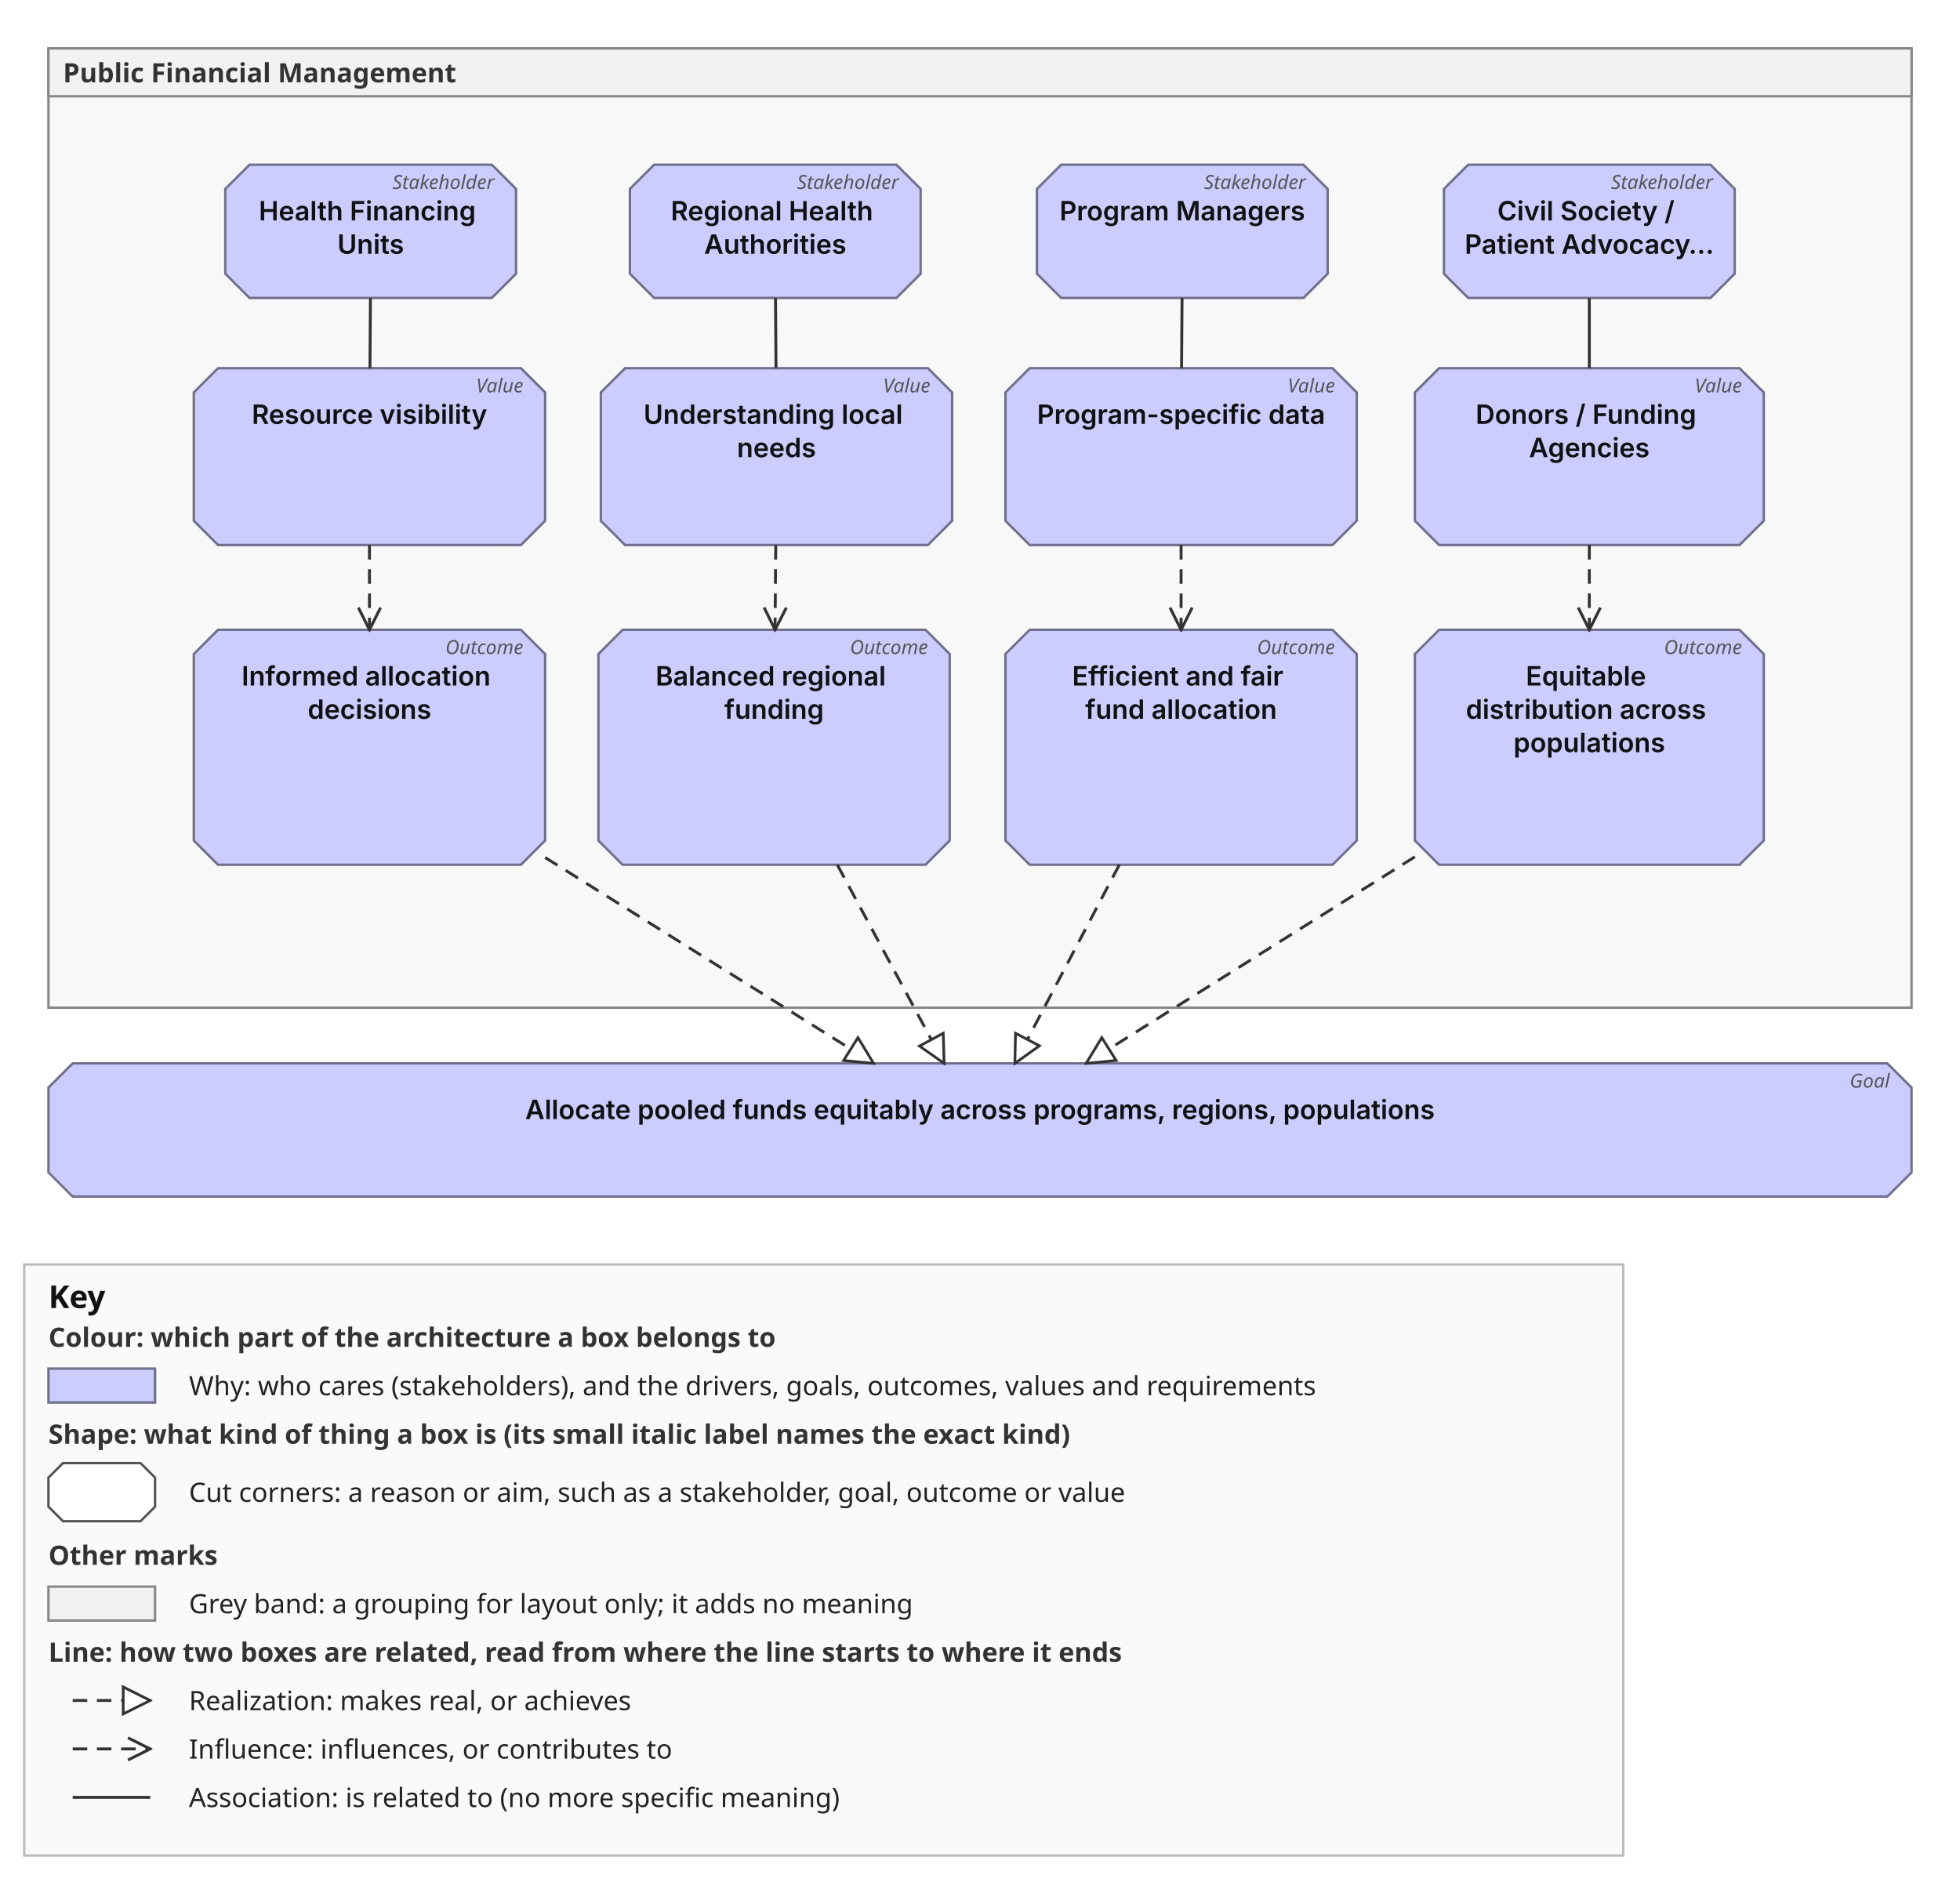
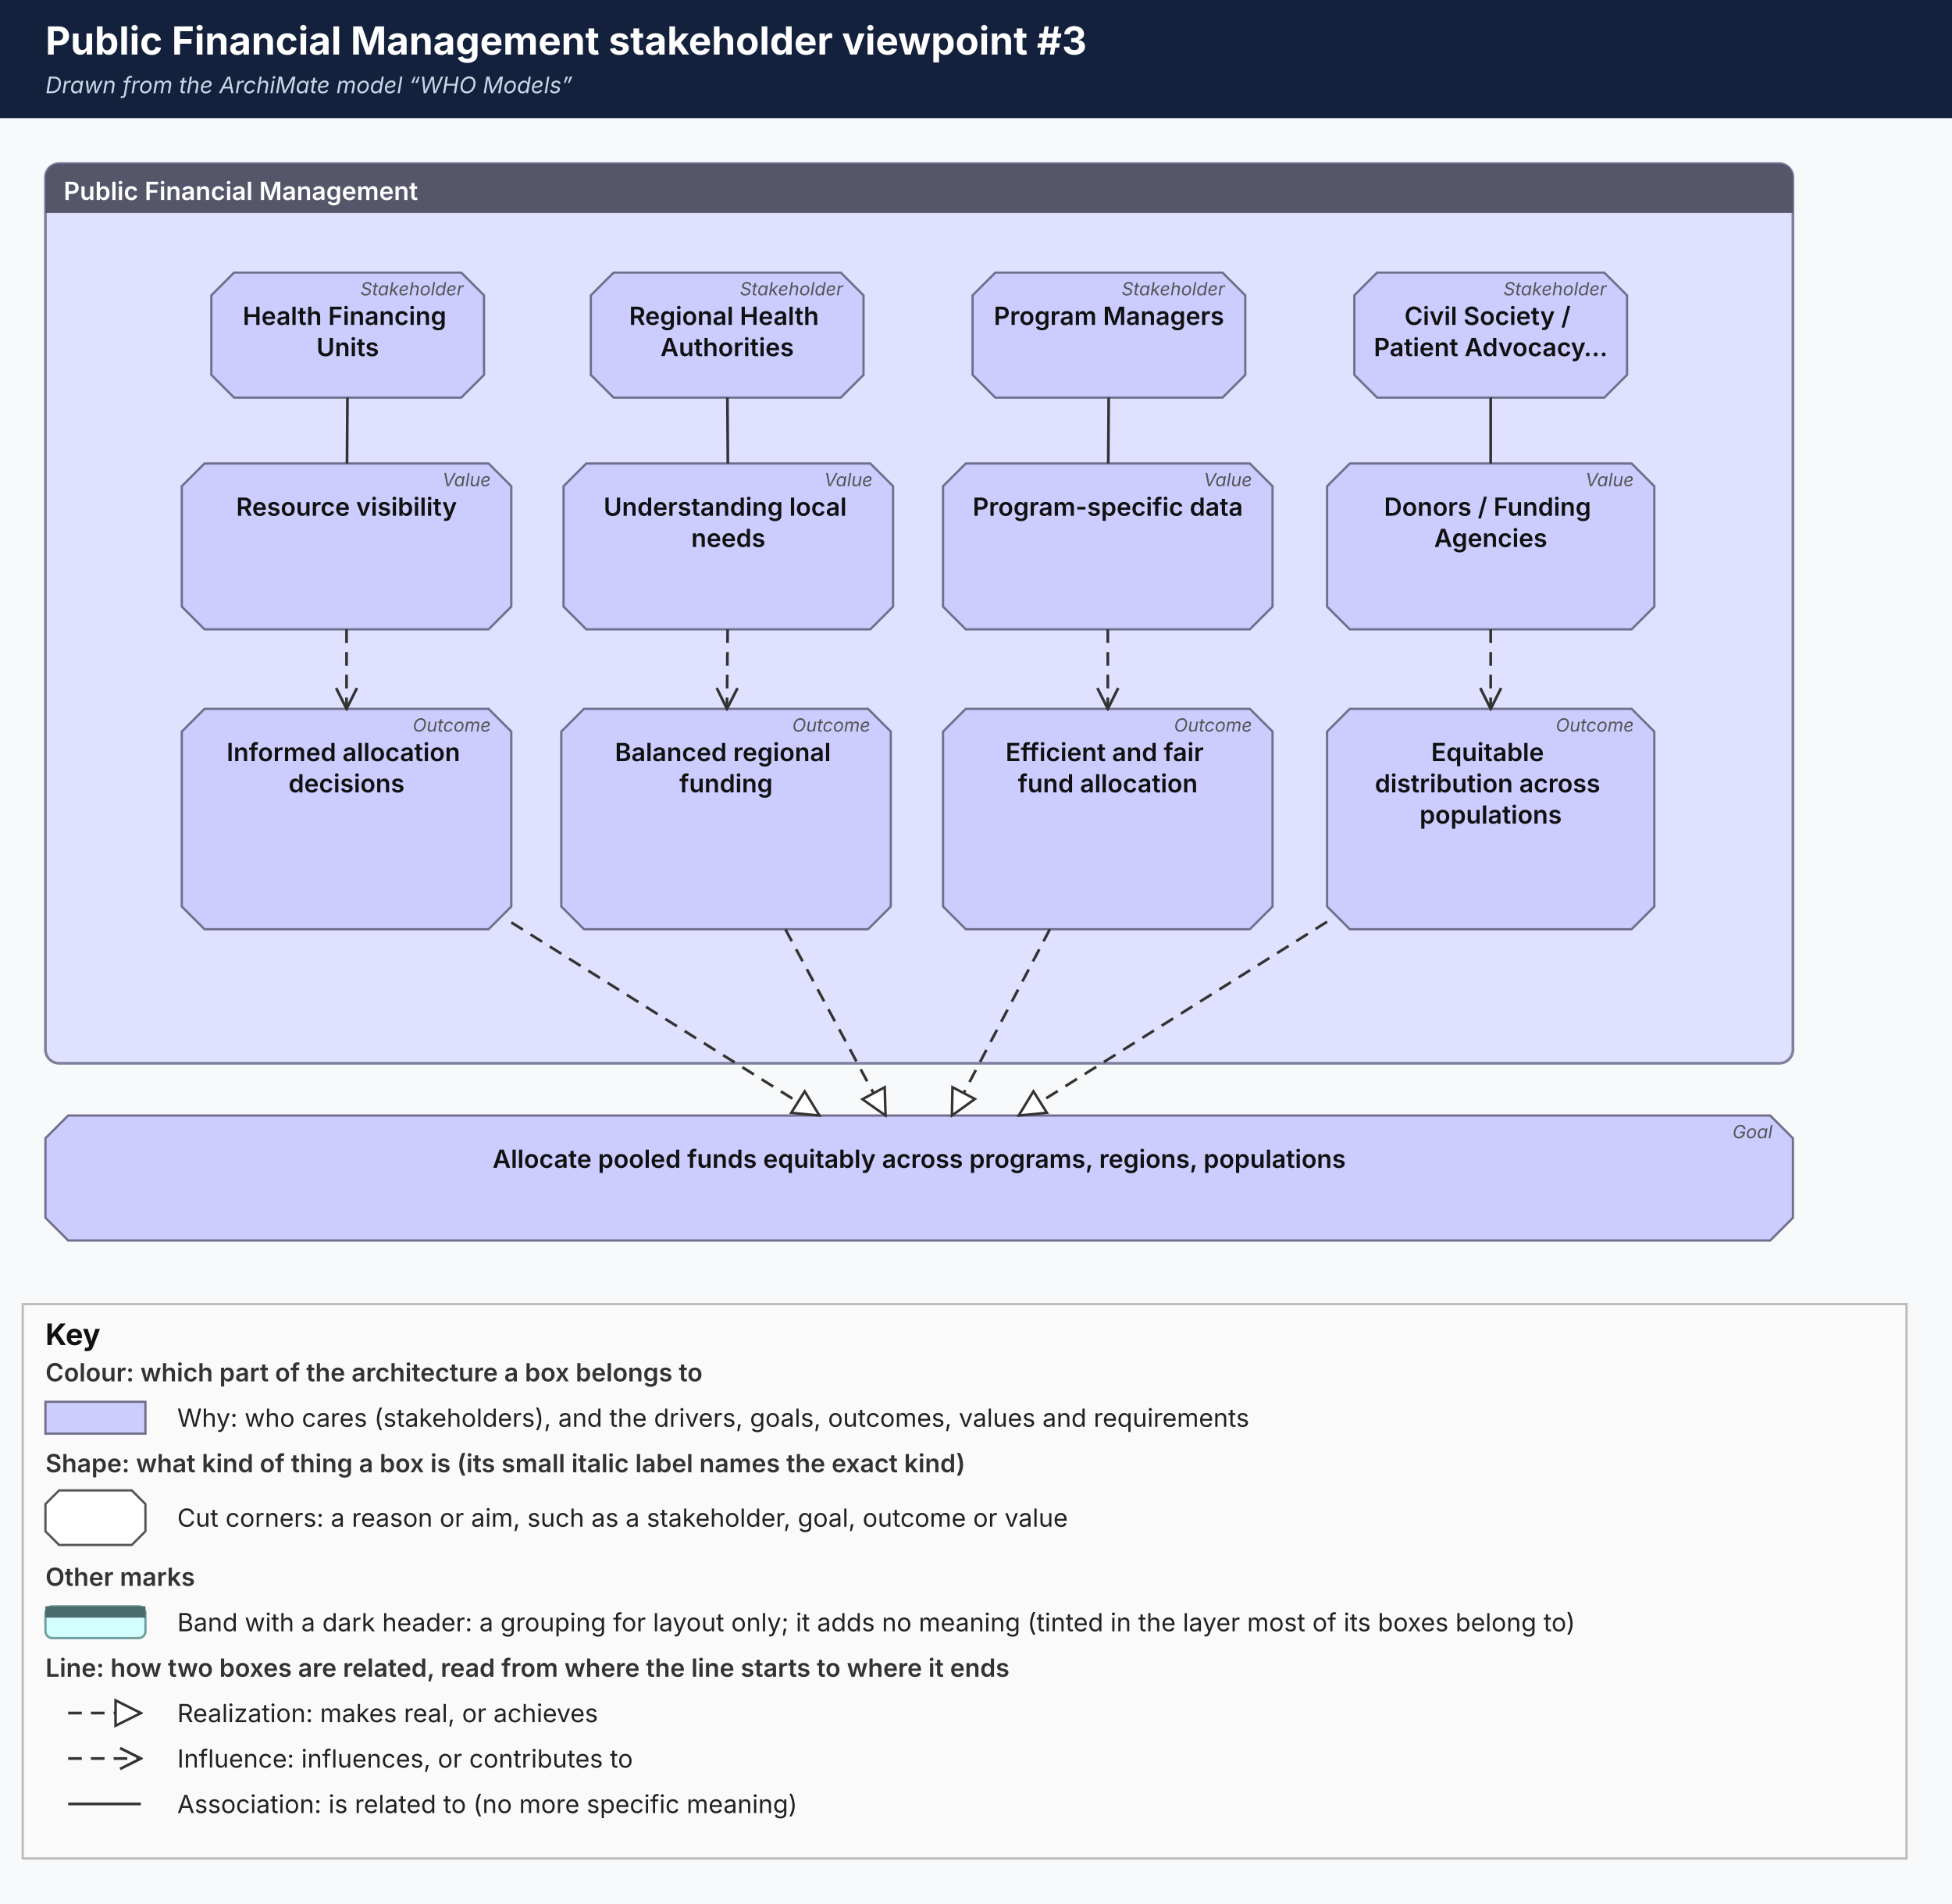
- <svg xmlns="http://www.w3.org/2000/svg" viewBox="160 113 809 786" width="809" height="786" role="img" aria-labelledby="av-title">
+ <svg xmlns="http://www.w3.org/2000/svg" viewBox="160 61 859 838" width="859" height="838" role="img" aria-labelledby="av-title">
  <style>
- .av-name{font:600 11px system-ui,-apple-system,"Segoe UI",sans-serif;fill:#111}
- .av-type{font:italic 8px system-ui,sans-serif;fill:#555}
- .av-group{font:600 11px system-ui,sans-serif;fill:#333}
- .av-note{font:10px system-ui,sans-serif;fill:#222}
- .av-key{font:11px system-ui,sans-serif;fill:#222}
- .av-keyh{font:600 11px system-ui,sans-serif;fill:#333}
- .av-keyt{font:700 13px system-ui,sans-serif;fill:#111}
- .av-rel{font:9px system-ui,sans-serif;fill:#333;paint-order:stroke;stroke:#fff;stroke-width:3px}
+ .av-name{font:600 11px Inter, "Segoe UI", system-ui, -apple-system, Helvetica, Arial, sans-serif;fill:#111}
+ .av-type{font:italic 8px Inter, "Segoe UI", system-ui, -apple-system, Helvetica, Arial, sans-serif;fill:#555}
+ .av-group{font:600 11px Inter, "Segoe UI", system-ui, -apple-system, Helvetica, Arial, sans-serif;fill:#333}
+ .av-note{font:10px Inter, "Segoe UI", system-ui, -apple-system, Helvetica, Arial, sans-serif;fill:#222}
+ .av-key{font:11px Inter, "Segoe UI", system-ui, -apple-system, Helvetica, Arial, sans-serif;fill:#222}
+ .av-keyh{font:600 11px Inter, "Segoe UI", system-ui, -apple-system, Helvetica, Arial, sans-serif;fill:#333}
+ .av-keyt{font:700 13px Inter, "Segoe UI", system-ui, -apple-system, Helvetica, Arial, sans-serif;fill:#111}
+ .av-rel{font:9px Inter, "Segoe UI", system-ui, -apple-system, Helvetica, Arial, sans-serif;fill:#333;paint-order:stroke;stroke:#fff;stroke-width:3px}
a:hover rect,a:hover polygon,a:focus rect,a:focus polygon{stroke:#06c;stroke-width:2.5}
</style>
  <defs>
    <marker id="arrow-open" viewBox="0 0 12 12" refX="11" refY="6" markerWidth="11" markerHeight="11" orient="auto-start-reverse" markerUnits="userSpaceOnUse">
      <path d="M1 1 L11 6 L1 11" fill="none" stroke="#333" stroke-width="1.3" />
    </marker>
    <marker id="arrow-filled" viewBox="0 0 12 12" refX="11" refY="6" markerWidth="11" markerHeight="11" orient="auto-start-reverse" markerUnits="userSpaceOnUse">
      <path d="M1 1 L11 6 L1 11 Z" fill="#333" />
    </marker>
    <marker id="arrow-small" viewBox="0 0 10 10" refX="9" refY="5" markerWidth="8" markerHeight="8" orient="auto-start-reverse" markerUnits="userSpaceOnUse">
      <path d="M1 1 L9 5 L1 9" fill="none" stroke="#333" stroke-width="1.2" />
    </marker>
    <marker id="triangle-hollow" viewBox="0 0 14 14" refX="13" refY="7" markerWidth="13" markerHeight="13" orient="auto-start-reverse" markerUnits="userSpaceOnUse">
      <path d="M1 1 L13 7 L1 13 Z" fill="#fff" stroke="#333" stroke-width="1.2" />
    </marker>
    <marker id="diamond-filled" viewBox="0 0 16 10" refX="1" refY="5" markerWidth="16" markerHeight="10" orient="auto-start-reverse" markerUnits="userSpaceOnUse">
      <path d="M1 5 L8 1 L15 5 L8 9 Z" fill="#333" />
    </marker>
    <marker id="diamond-hollow" viewBox="0 0 16 10" refX="1" refY="5" markerWidth="16" markerHeight="10" orient="auto-start-reverse" markerUnits="userSpaceOnUse">
      <path d="M1 5 L8 1 L15 5 L8 9 Z" fill="#fff" stroke="#333" stroke-width="1.2" />
    </marker>
    <marker id="dot" viewBox="0 0 8 8" refX="4" refY="4" markerWidth="7" markerHeight="7" orient="auto" markerUnits="userSpaceOnUse">
      <circle cx="4" cy="4" r="3.2" fill="#333" />
    </marker>
    <pattern id="missing" width="8" height="8" patternUnits="userSpaceOnUse" patternTransform="rotate(45)">
      <rect width="8" height="8" fill="#fff" />
      <line x1="0" y1="0" x2="0" y2="8" stroke="#d33" stroke-width="2" />
    </pattern>
  </defs>
-   <rect x="160" y="113" width="809" height="786" fill="#fff" />
+   <rect x="160" y="61" width="859" height="838" fill="#f8f9fb" />
+   <rect x="160" y="61" width="859" height="52" fill="#14213d" />
+   <text x="180" y="85" style="font:700 17px Inter, &quot;Segoe UI&quot;, system-ui, -apple-system, Helvetica, Arial, sans-serif;fill:#fff">Public Financial Management stakeholder viewpoint #3</text>
+   <text x="180" y="102" style="font:italic 10px Inter, &quot;Segoe UI&quot;, system-ui, -apple-system, Helvetica, Arial, sans-serif;fill:#c9d6e6">Drawn from the ArchiMate model “WHO Models”</text>
  <g class="av-g">
-     <rect x="180" y="133" width="769" height="396" fill="#f2f2f2" fill-opacity=".55" stroke="#888" />
-     <rect x="180" y="133" width="769" height="19.75" fill="#f2f2f2" stroke="#888" />
-     <text class="av-group" x="186" y="147">Public Financial Management</text>
+     <rect x="180" y="133" width="769" height="396" rx="6" fill="#e0e0ff" stroke="#7e7e9e" stroke-width="1.2" />
+     <path d="M180 139 a6 6 0 0 1 6 -6 h757 a6 6 0 0 1 6 6 v15.75 h-769 z" fill="#56566b" />
+     <text class="av-group" x="188" y="149" style="fill:#fff">Public Financial Management</text>
  </g>
  <a href="../../../en/dpi-h-ra/archimate/0.2.0-draft.1/elements/health-financing-units/" target="_top">
    <polygon points="263,181 363,181 373,191 373,226 363,236 263,236 253,226 253,191" fill="#ccccff" stroke="#70708c" stroke-width="1" />
    <text class="av-type" x="364" y="191" text-anchor="end">Stakeholder</text>
    <text class="av-name" x="313" y="204" text-anchor="middle">
      <tspan x="313" dy="0">Health Financing</tspan>
      <tspan x="313" dy="13.75">Units</tspan>
    </text>
  </a>
  <a href="../../../en/dpi-h-ra/archimate/0.2.0-draft.1/elements/regional-health-authorities/" target="_top">
    <polygon points="430,181 530,181 540,191 540,226 530,236 430,236 420,226 420,191" fill="#ccccff" stroke="#70708c" stroke-width="1" />
    <text class="av-type" x="531" y="191" text-anchor="end">Stakeholder</text>
    <text class="av-name" x="480" y="204" text-anchor="middle">
      <tspan x="480" dy="0">Regional Health</tspan>
      <tspan x="480" dy="13.75">Authorities</tspan>
    </text>
  </a>
  <a href="../../../en/dpi-h-ra/archimate/0.2.0-draft.1/elements/program-managers/" target="_top">
    <polygon points="598,181 698,181 708,191 708,226 698,236 598,236 588,226 588,191" fill="#ccccff" stroke="#70708c" stroke-width="1" />
    <text class="av-type" x="699" y="191" text-anchor="end">Stakeholder</text>
    <text class="av-name" x="648" y="204" text-anchor="middle">
      <tspan x="648" dy="0">Program Managers</tspan>
    </text>
  </a>
  <a href="../../../en/dpi-h-ra/archimate/0.2.0-draft.1/elements/civil-society-patient-advocacy-groups/" target="_top">
    <polygon points="766,181 866,181 876,191 876,226 866,236 766,236 756,226 756,191" fill="#ccccff" stroke="#70708c" stroke-width="1" />
    <text class="av-type" x="867" y="191" text-anchor="end">Stakeholder</text>
    <text class="av-name" x="816" y="204" text-anchor="middle">
      <tspan x="816" dy="0">Civil Society /</tspan>
      <tspan x="816" dy="13.75">Patient Advocacy…</tspan>
    </text>
  </a>
  <a href="../../../en/dpi-h-ra/archimate/0.2.0-draft.1/elements/resource-visibility/" target="_top">
    <polygon points="250,265 375,265 385,275 385,328 375,338 250,338 240,328 240,275" fill="#ccccff" stroke="#70708c" stroke-width="1" />
    <text class="av-type" x="376" y="275" text-anchor="end">Value</text>
    <text class="av-name" x="312.5" y="288" text-anchor="middle">
      <tspan x="312.5" dy="0">Resource visibility</tspan>
    </text>
  </a>
  <a href="../../../en/dpi-h-ra/archimate/0.2.0-draft.1/elements/understanding-local-needs/" target="_top">
    <polygon points="418,265 543,265 553,275 553,328 543,338 418,338 408,328 408,275" fill="#ccccff" stroke="#70708c" stroke-width="1" />
    <text class="av-type" x="544" y="275" text-anchor="end">Value</text>
    <text class="av-name" x="480.5" y="288" text-anchor="middle">
      <tspan x="480.5" dy="0">Understanding local</tspan>
      <tspan x="480.5" dy="13.75">needs</tspan>
    </text>
  </a>
  <a href="../../../en/dpi-h-ra/archimate/0.2.0-draft.1/elements/program-specific-data/" target="_top">
    <polygon points="585,265 710,265 720,275 720,328 710,338 585,338 575,328 575,275" fill="#ccccff" stroke="#70708c" stroke-width="1" />
    <text class="av-type" x="711" y="275" text-anchor="end">Value</text>
    <text class="av-name" x="647.5" y="288" text-anchor="middle">
      <tspan x="647.5" dy="0">Program-specific data</tspan>
    </text>
  </a>
  <a href="../../../en/dpi-h-ra/archimate/0.2.0-draft.1/elements/donors-funding-agencies/" target="_top">
    <polygon points="754,265 878,265 888,275 888,328 878,338 754,338 744,328 744,275" fill="#ccccff" stroke="#70708c" stroke-width="1" />
    <text class="av-type" x="879" y="275" text-anchor="end">Value</text>
    <text class="av-name" x="816" y="288" text-anchor="middle">
      <tspan x="816" dy="0">Donors / Funding</tspan>
      <tspan x="816" dy="13.75">Agencies</tspan>
    </text>
  </a>
  <a href="../../../en/dpi-h-ra/archimate/0.2.0-draft.1/elements/informed-allocation-decisions/" target="_top">
    <polygon points="250,373 375,373 385,383 385,460 375,470 250,470 240,460 240,383" fill="#ccccff" stroke="#70708c" stroke-width="1" />
    <text class="av-type" x="376" y="383" text-anchor="end">Outcome</text>
    <text class="av-name" x="312.5" y="396" text-anchor="middle">
      <tspan x="312.5" dy="0">Informed allocation</tspan>
      <tspan x="312.5" dy="13.75">decisions</tspan>
    </text>
  </a>
  <a href="../../../en/dpi-h-ra/archimate/0.2.0-draft.1/elements/balanced-regional-funding/" target="_top">
    <polygon points="417,373 542,373 552,383 552,460 542,470 417,470 407,460 407,383" fill="#ccccff" stroke="#70708c" stroke-width="1" />
    <text class="av-type" x="543" y="383" text-anchor="end">Outcome</text>
    <text class="av-name" x="479.5" y="396" text-anchor="middle">
      <tspan x="479.5" dy="0">Balanced regional</tspan>
      <tspan x="479.5" dy="13.75">funding</tspan>
    </text>
  </a>
  <a href="../../../en/dpi-h-ra/archimate/0.2.0-draft.1/elements/efficient-and-fair-fund-allocation/" target="_top">
    <polygon points="585,373 710,373 720,383 720,460 710,470 585,470 575,460 575,383" fill="#ccccff" stroke="#70708c" stroke-width="1" />
    <text class="av-type" x="711" y="383" text-anchor="end">Outcome</text>
    <text class="av-name" x="647.5" y="396" text-anchor="middle">
      <tspan x="647.5" dy="0">Efficient and fair</tspan>
      <tspan x="647.5" dy="13.75">fund allocation</tspan>
    </text>
  </a>
  <a href="../../../en/dpi-h-ra/archimate/0.2.0-draft.1/elements/equitable-distribution-across-populations/" target="_top">
    <polygon points="754,373 878,373 888,383 888,460 878,470 754,470 744,460 744,383" fill="#ccccff" stroke="#70708c" stroke-width="1" />
    <text class="av-type" x="879" y="383" text-anchor="end">Outcome</text>
    <text class="av-name" x="816" y="396" text-anchor="middle">
      <tspan x="816" dy="0">Equitable</tspan>
      <tspan x="816" dy="13.75">distribution across</tspan>
      <tspan x="816" dy="13.75">populations</tspan>
    </text>
  </a>
  <a href="../../../en/dpi-h-ra/archimate/0.2.0-draft.1/elements/allocate-pooled-funds-equitably-across-programs-regions/" target="_top">
    <polygon points="190,552 939,552 949,562 949,597 939,607 190,607 180,597 180,562" fill="#ccccff" stroke="#70708c" stroke-width="1" />
    <text class="av-type" x="940" y="562" text-anchor="end">Goal</text>
    <text class="av-name" x="564.5" y="575" text-anchor="middle">
      <tspan x="564.5" dy="0">Allocate pooled funds equitably across programs, regions, populations</tspan>
    </text>
  </a>
  <a href="../../../en/dpi-h-ra/archimate/0.2.0-draft.1/relationships/id-56f75b2e1b484975a4d7d1ac7cb81733/" target="_top">
    <path d="M312.9 236 L312.7 265" fill="none" stroke="#333" stroke-width="1.2" />
    <path d="M312.9 236 L312.7 265" fill="none" stroke="transparent" stroke-width="8" />
  </a>
  <a href="../../../en/dpi-h-ra/archimate/0.2.0-draft.1/relationships/id-cdfd8da8356e437aaa56b28a77331d86/" target="_top">
    <path d="M480.1 236 L480.3 265" fill="none" stroke="#333" stroke-width="1.2" />
    <path d="M480.1 236 L480.3 265" fill="none" stroke="transparent" stroke-width="8" />
  </a>
  <a href="../../../en/dpi-h-ra/archimate/0.2.0-draft.1/relationships/id-c7030c4eb9474bff9ecc1601d8c4cbd0/" target="_top">
    <path d="M647.9 236 L647.7 265" fill="none" stroke="#333" stroke-width="1.2" />
    <path d="M647.9 236 L647.7 265" fill="none" stroke="transparent" stroke-width="8" />
  </a>
  <a href="../../../en/dpi-h-ra/archimate/0.2.0-draft.1/relationships/id-0191242d8a5349e7a459f0a58e3aae20/" target="_top">
    <path d="M816 236 L816 265" fill="none" stroke="#333" stroke-width="1.2" />
    <path d="M816 236 L816 265" fill="none" stroke="transparent" stroke-width="8" />
  </a>
  <a href="../../../en/dpi-h-ra/archimate/0.2.0-draft.1/relationships/id-c1029503b6a2426390b78a90867d1d9f/" target="_top">
    <path d="M312.5 338 L312.5 373" fill="none" stroke="#333" stroke-width="1.2" stroke-dasharray="6 4" marker-end="url(#arrow-open)" />
    <path d="M312.5 338 L312.5 373" fill="none" stroke="transparent" stroke-width="8" />
  </a>
  <a href="../../../en/dpi-h-ra/archimate/0.2.0-draft.1/relationships/id-7da2942ee0b3457093a5e55d77346fe3/" target="_top">
    <path d="M480.2 338 L479.9 373" fill="none" stroke="#333" stroke-width="1.2" stroke-dasharray="6 4" marker-end="url(#arrow-open)" />
    <path d="M480.2 338 L479.9 373" fill="none" stroke="transparent" stroke-width="8" />
  </a>
  <a href="../../../en/dpi-h-ra/archimate/0.2.0-draft.1/relationships/id-0788bc28c60445b59765a86a12e5a5d3/" target="_top">
    <path d="M647.5 338 L647.5 373" fill="none" stroke="#333" stroke-width="1.2" stroke-dasharray="6 4" marker-end="url(#arrow-open)" />
    <path d="M647.5 338 L647.5 373" fill="none" stroke="transparent" stroke-width="8" />
  </a>
  <a href="../../../en/dpi-h-ra/archimate/0.2.0-draft.1/relationships/id-b4a86735aa48442f835586648d1fb8bd/" target="_top">
    <path d="M816 338 L816 373" fill="none" stroke="#333" stroke-width="1.2" stroke-dasharray="6 4" marker-end="url(#arrow-open)" />
    <path d="M816 338 L816 373" fill="none" stroke="transparent" stroke-width="8" />
  </a>
  <a href="../../../en/dpi-h-ra/archimate/0.2.0-draft.1/relationships/id-332106a7d694474082c1f2c3ea525ff3/" target="_top">
    <path d="M385 467 L520.6 552" fill="none" stroke="#333" stroke-width="1.2" stroke-dasharray="6 4" marker-end="url(#triangle-hollow)" />
    <path d="M385 467 L520.6 552" fill="none" stroke="transparent" stroke-width="8" />
  </a>
  <a href="../../../en/dpi-h-ra/archimate/0.2.0-draft.1/relationships/id-6a553c48bfcb4b62a88fb5618dc78330/" target="_top">
    <path d="M505.6 470 L549.7 552" fill="none" stroke="#333" stroke-width="1.2" stroke-dasharray="6 4" marker-end="url(#triangle-hollow)" />
    <path d="M505.6 470 L549.7 552" fill="none" stroke="transparent" stroke-width="8" />
  </a>
  <a href="../../../en/dpi-h-ra/archimate/0.2.0-draft.1/relationships/id-a19c2e1189e44db39c6b4026387091d4/" target="_top">
    <path d="M622 470 L578.9 552" fill="none" stroke="#333" stroke-width="1.2" stroke-dasharray="6 4" marker-end="url(#triangle-hollow)" />
    <path d="M622 470 L578.9 552" fill="none" stroke="transparent" stroke-width="8" />
  </a>
  <a href="../../../en/dpi-h-ra/archimate/0.2.0-draft.1/relationships/id-5553fc7e2ac245e4bdb4f22de7909259/" target="_top">
    <path d="M744 466.7 L608.3 552" fill="none" stroke="#333" stroke-width="1.2" stroke-dasharray="6 4" marker-end="url(#triangle-hollow)" />
    <path d="M744 466.7 L608.3 552" fill="none" stroke="transparent" stroke-width="8" />
  </a>
  <g class="av-legend">
-     <rect x="170" y="635" width="660" height="244" fill="#fafafa" stroke="#bbb" />
+     <rect x="170" y="635" width="829" height="244" fill="#fafafa" stroke="#bbb" />
    <text class="av-keyt" x="180" y="653">Key</text>
    <text class="av-keyh" x="180" y="669">Colour: which part of the architecture a box belongs to</text>
    <rect x="180" y="678" width="44" height="14" fill="#ccccff" stroke="#70708c" />
    <text class="av-key" x="238" y="689">Why: who cares (stakeholders), and the drivers, goals, outcomes, values and requirements</text>
    <text class="av-keyh" x="180" y="709">Shape: what kind of thing a box is (its small italic label names the exact kind)</text>
    <polygon points="186,717 218,717 224,723 224,735 218,741 186,741 180,735 180,723" fill="#fff" stroke="#555" />
    <text class="av-key" x="238" y="733">Cut corners: a reason or aim, such as a stakeholder, goal, outcome or value</text>
    <text class="av-keyh" x="180" y="759">Other marks</text>
-     <rect x="180" y="768" width="44" height="14" fill="#f2f2f2" stroke="#888" />
-     <text class="av-key" x="238" y="779">Grey band: a grouping for layout only; it adds no meaning</text>
+     <rect x="180" y="768" width="44" height="14" rx="3" fill="#d3ffff" stroke="#709e9e" />
+     <rect x="180" y="768" width="44" height="5" fill="#4c6b6b" />
+     <text class="av-key" x="238" y="779">Band with a dark header: a grouping for layout only; it adds no meaning (tinted in the layer most of its boxes belong to)</text>
    <text class="av-keyh" x="180" y="799">Line: how two boxes are related, read from where the line starts to where it ends</text>
    <path d="M190 815 L222 815" fill="none" stroke="#333" stroke-width="1.2" stroke-dasharray="6 4" marker-end="url(#triangle-hollow)" />
    <text class="av-key" x="238" y="819">Realization: makes real, or achieves</text>
    <path d="M190 835 L222 835" fill="none" stroke="#333" stroke-width="1.2" stroke-dasharray="6 4" marker-end="url(#arrow-open)" />
    <text class="av-key" x="238" y="839">Influence: influences, or contributes to</text>
    <path d="M190 855 L222 855" fill="none" stroke="#333" stroke-width="1.2" />
    <text class="av-key" x="238" y="859">Association: is related to (no more specific meaning)</text>
  </g>
</svg>
